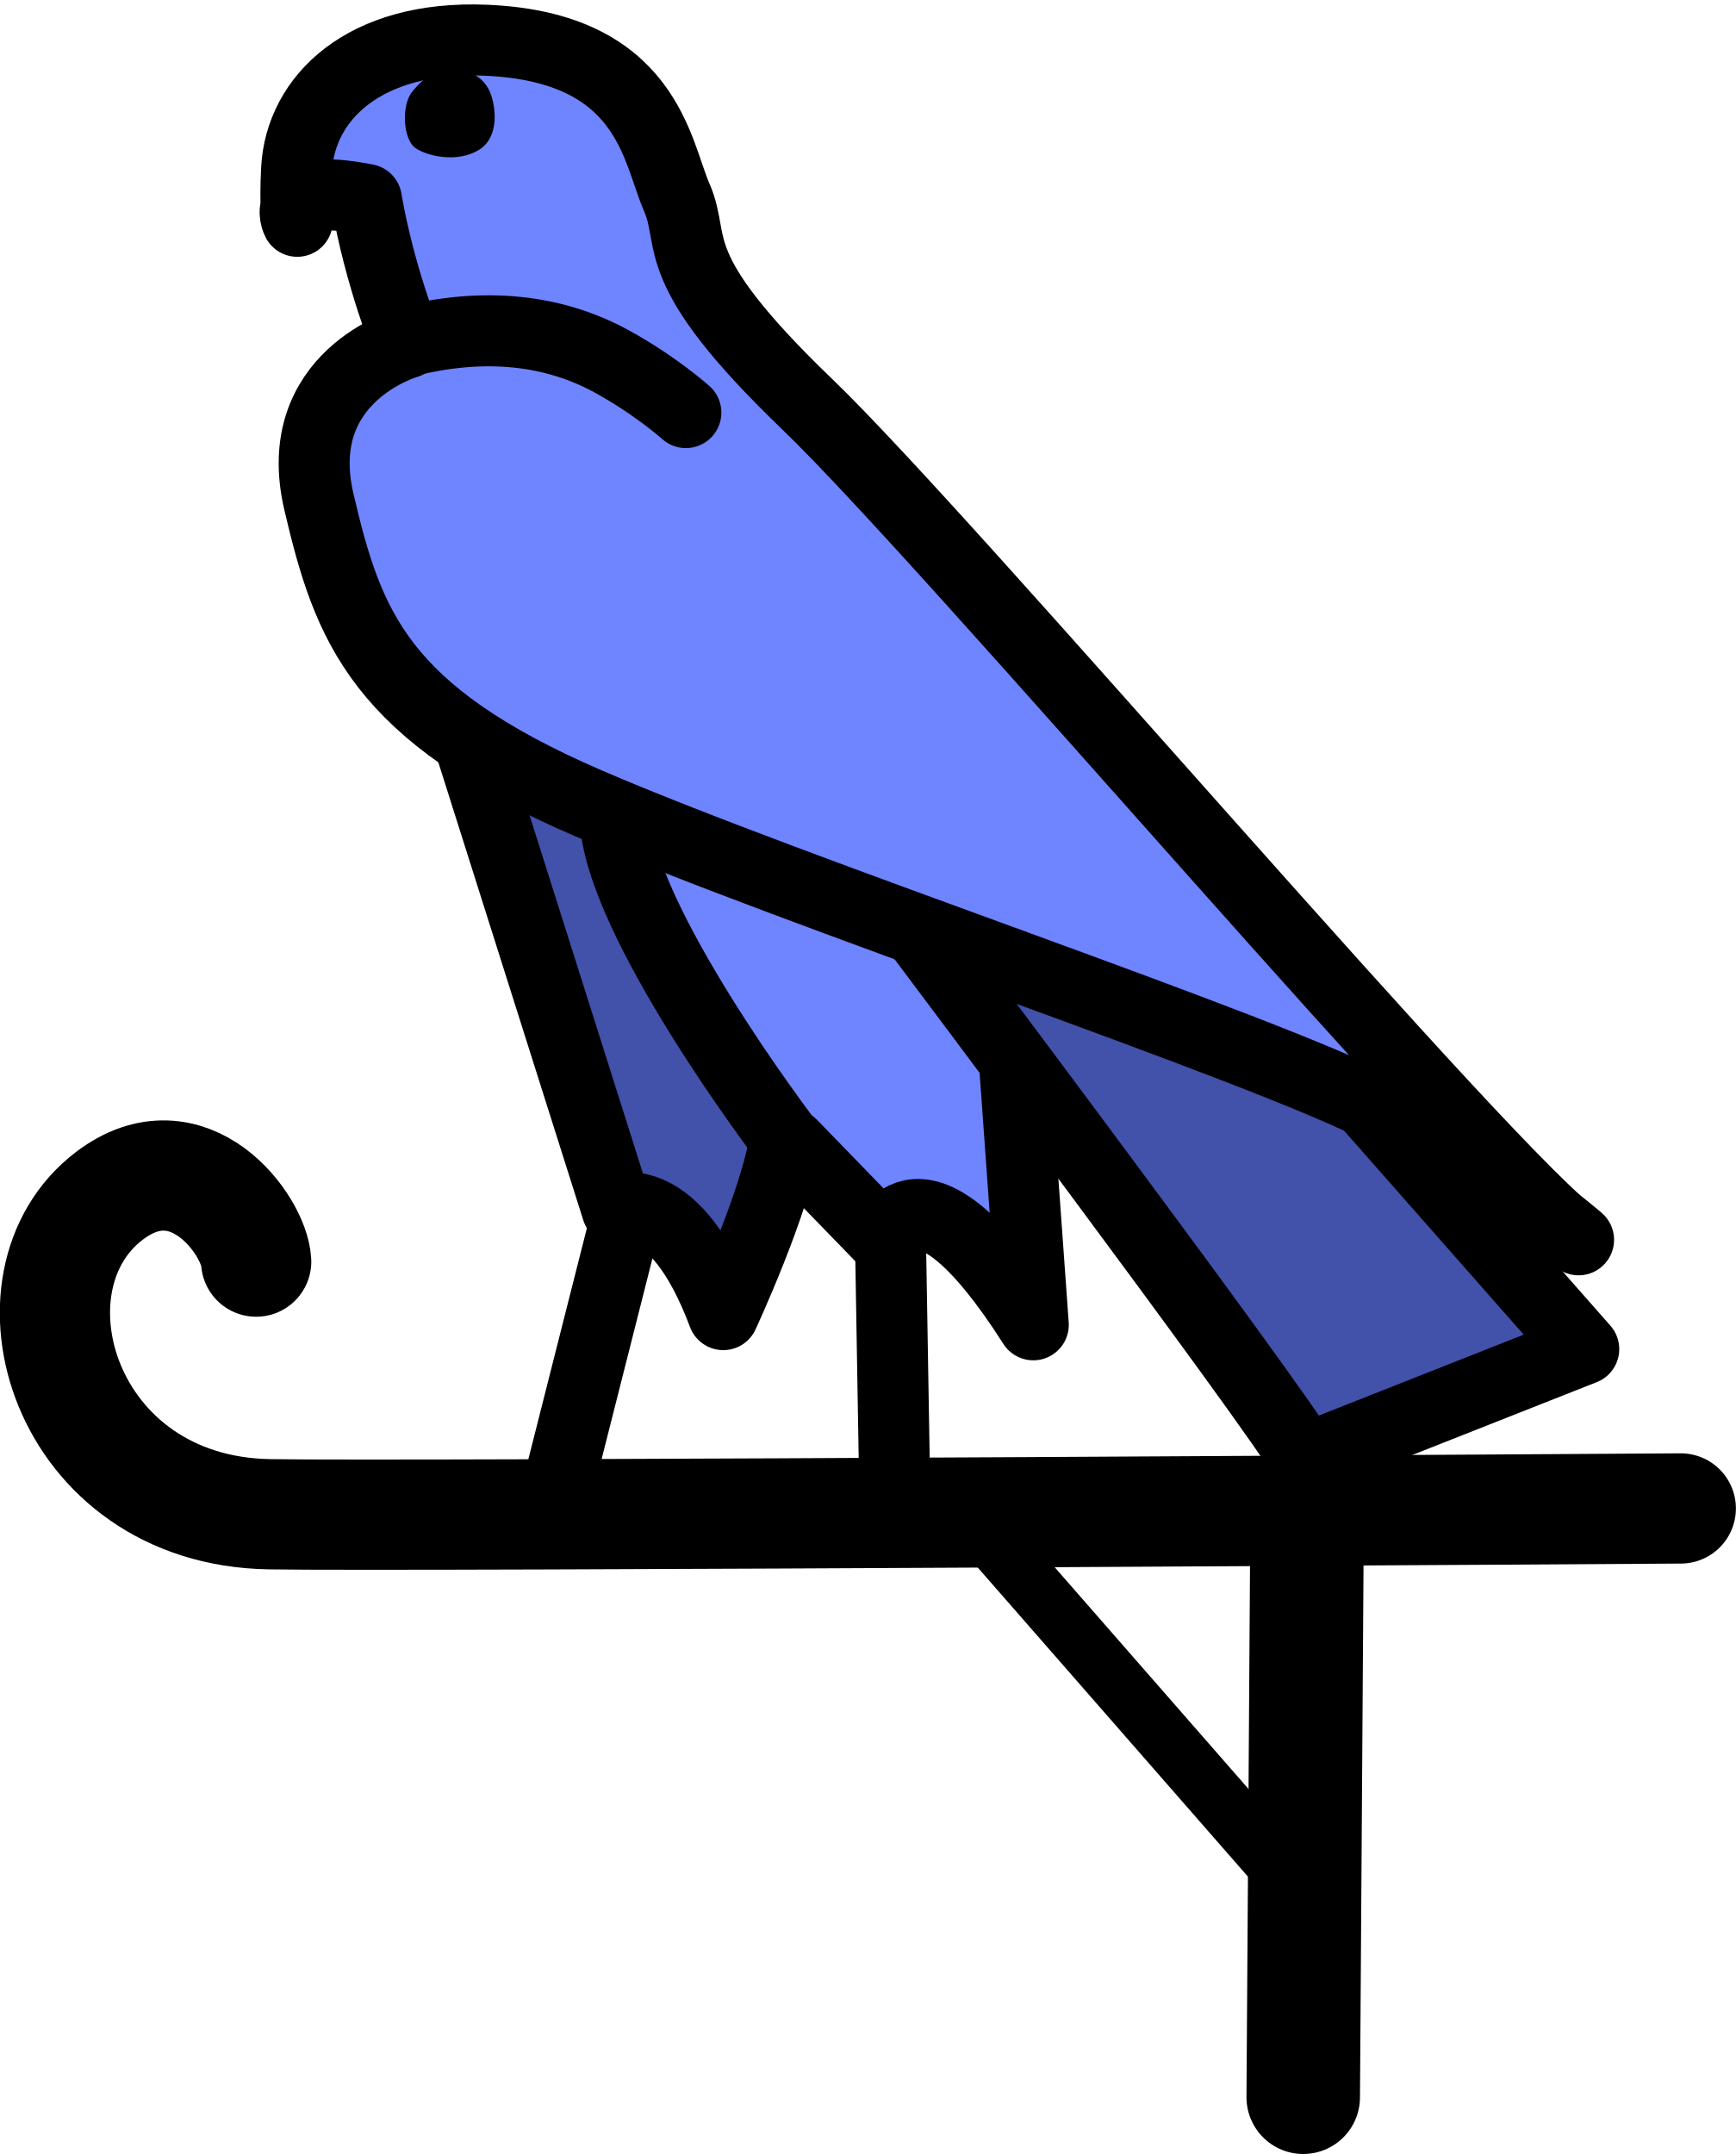
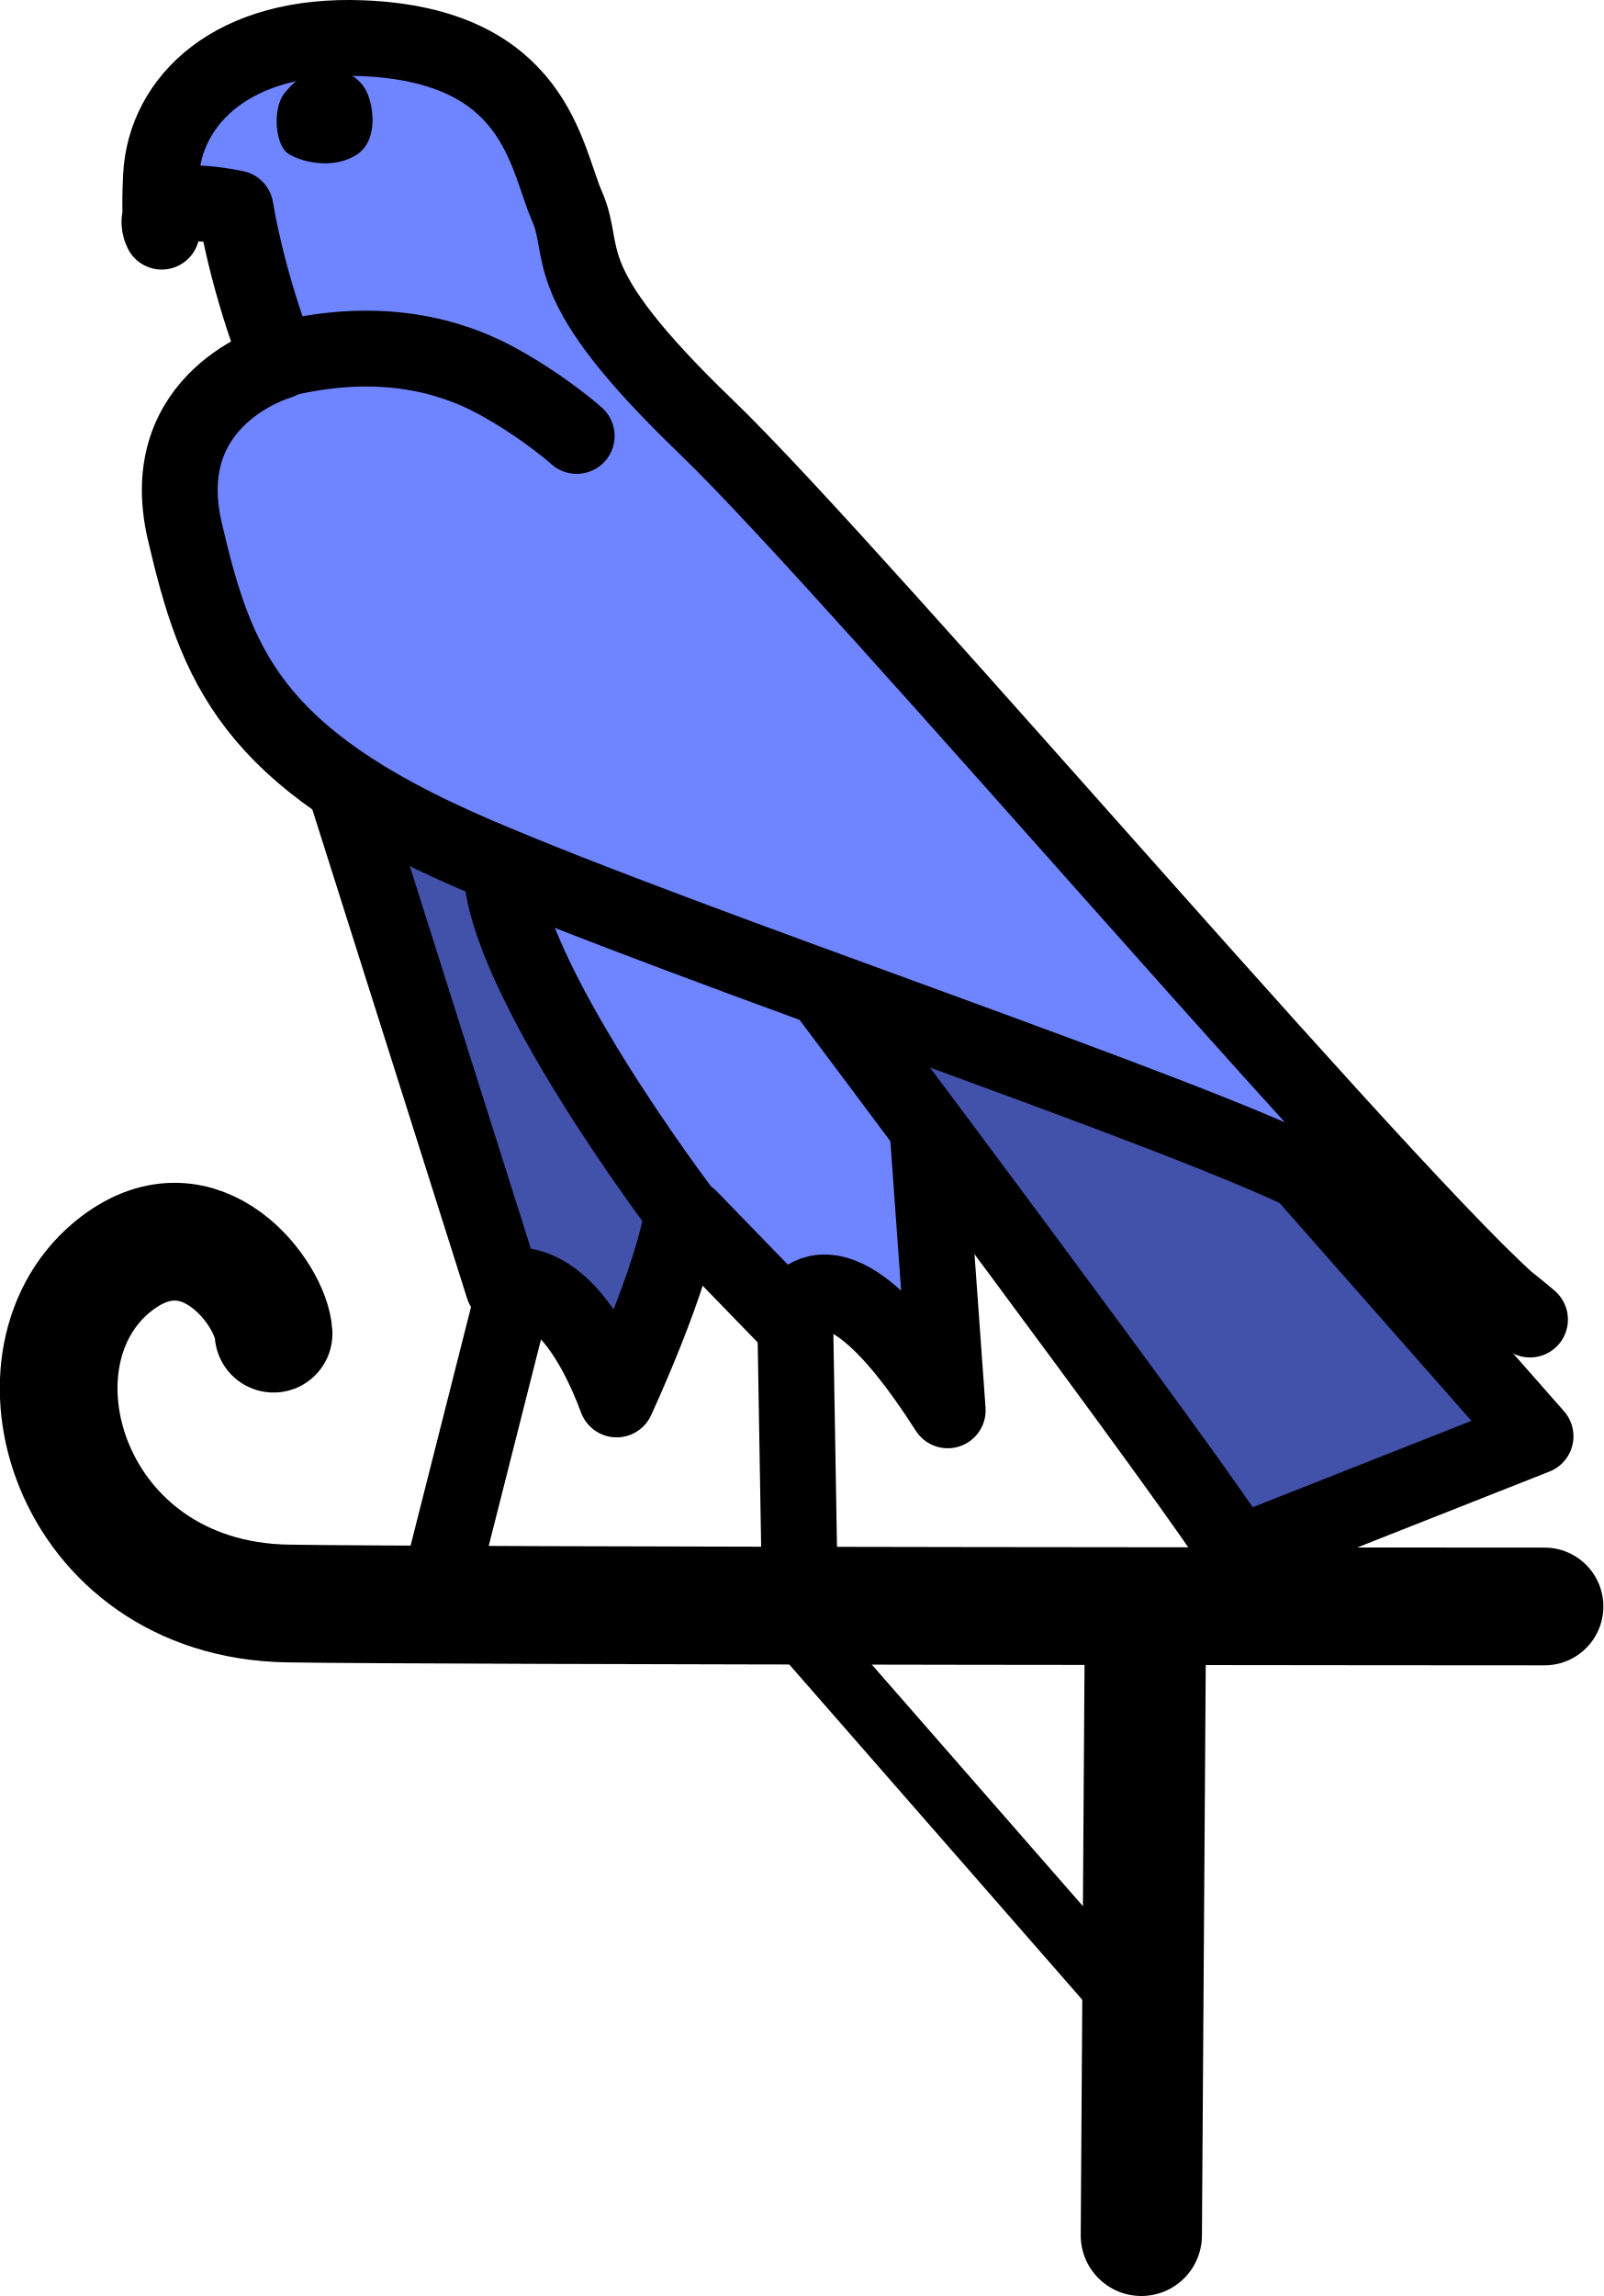
- <svg xmlns="http://www.w3.org/2000/svg" version="1.1" id="svg1" width="195.619" height="242.717" viewBox="0 0 195.619 242.717" xml:space="preserve">
+ <svg xmlns="http://www.w3.org/2000/svg" version="1.1" id="svg1" width="169.195" height="242.217" viewBox="0 0 169.195 242.217" xml:space="preserve">
  <defs id="defs1" />
-   <g id="g1" transform="translate(-238.0192,-199.013)">
+   <g id="g1" transform="translate(-264.4424,-199.513)">
    <path style="fill:none;fill-opacity:1;stroke:#000000;stroke-width:12.791;stroke-linecap:round;stroke-linejoin:bevel;stroke-miterlimit:13.2;stroke-dasharray:none;stroke-opacity:1;paint-order:markers fill stroke" d="m 384.88,435.334 0.431,-64.587" id="path4" />
-     <path style="fill:none;fill-opacity:1;stroke:#000000;stroke-width:12.422;stroke-linecap:round;stroke-linejoin:bevel;stroke-miterlimit:13.2;stroke-dasharray:none;stroke-opacity:1;paint-order:markers fill stroke" d="m 427.427,368.988 c 0,0 -143.695,0.92 -159.064,0.653 -23.275,-0.405 -30.702,-26.265 -18.002,-35.89 8.95,-6.783 16.305,3.344 16.526,7.423" id="path5" />
+     <path style="fill:none;fill-opacity:1;stroke:#000000;stroke-width:12.422;stroke-linecap:round;stroke-linejoin:bevel;stroke-miterlimit:13.2;stroke-dasharray:none;stroke-opacity:1;paint-order:markers fill stroke" d="m 427.427,368.988 c 0,0 -117.272,-0.046 -132.641,-0.314 -23.275,-0.405 -30.702,-26.265 -18.002,-35.89 8.95,-6.783 16.305,3.344 16.526,7.423" id="path5" />
    <path style="fill:none;fill-opacity:1;stroke:#000000;stroke-width:6.55;stroke-linecap:round;stroke-linejoin:bevel;stroke-miterlimit:13.2;stroke-dasharray:none;stroke-opacity:1;paint-order:markers fill stroke" d="m 345.773,367.891 39.171,44.81" id="path6" />
-     <path style="fill:#6f84ff;fill-opacity:1;stroke:#000000;stroke-width:8;stroke-linecap:round;stroke-linejoin:round;stroke-miterlimit:13.2;stroke-dasharray:none;stroke-opacity:1;paint-order:markers fill stroke" d="m 327.233,327.995 10.473,10.795 c 0,0 3.706,-10.956 16.756,9.506 l -3.867,-53.813 -49.624,-14.501 7.089,40.602 z" id="path14" />
-     <path style="fill:#4251aa;fill-opacity:1;stroke:#000000;stroke-width:8;stroke-linecap:round;stroke-linejoin:round;stroke-miterlimit:13.2;stroke-dasharray:none;stroke-opacity:1;paint-order:markers fill stroke" d="m 341.25,303.666 c 0,0 40.44,53.813 43.824,59.774 l 31.418,-12.406 -27.39,-31.096 z" id="path12" />
-     <path style="fill:#4251aa;fill-opacity:1;stroke:#000000;stroke-width:8;stroke-linecap:round;stroke-linejoin:round;stroke-miterlimit:13.2;stroke-dasharray:none;stroke-opacity:1;paint-order:markers fill stroke" d="m 291.043,283.121 16.519,52.179 c 0,0 6.494,-2.734 11.962,11.848 0,0 6.038,-12.988 6.95,-19.823 0,0 -18.798,-24.722 -19.14,-36.229 -0.342,-11.507 -16.292,-7.975 -16.292,-7.975 z" id="path13" transform="translate(-2.5629066e-6)" />
-     <path style="fill:#6f84ff;fill-opacity:1;stroke:#000000;stroke-width:8;stroke-linecap:round;stroke-linejoin:round;stroke-miterlimit:13.2;stroke-dasharray:none;stroke-opacity:1;paint-order:markers fill stroke" d="m 415.907,338.717 c -9.342,-6.152 -70.692,-78.553 -86.926,-94.161 -16.235,-15.608 -12.418,-18.114 -14.697,-23.298 -2.279,-5.184 -3.247,-16.975 -21.589,-17.716 -13.68,-0.552 -20.826,6.551 -21.251,14.513 -0.219,4.11 0.074,5.895 0.074,5.895 0,0 -2.384,-4.481 7.791,-2.464 1.481,8.658 4.557,16.178 4.557,16.178 0,0 -13.216,3.76 -9.912,17.887 3.304,14.127 6.836,23.811 30.305,33.95 23.469,10.139 76.217,27.57 89.661,34.634 13.443,7.063 21.988,14.583 21.988,14.583 z" id="path10" />
-     <path style="fill:none;fill-opacity:1;stroke:#000000;stroke-width:8;stroke-linecap:round;stroke-linejoin:round;stroke-miterlimit:13.2;stroke-dasharray:none;stroke-opacity:1;paint-order:markers fill stroke" d="m 315.31,245.503 c 0,0 -3.322,-2.986 -8.255,-5.712 -6.411,-3.542 -14.334,-4.63 -23.646,-2.183" id="path11" />
-     <path style="fill:none;fill-opacity:1;stroke:#000000;stroke-width:8;stroke-linecap:round;stroke-linejoin:round;stroke-miterlimit:13.2;stroke-dasharray:none;stroke-opacity:1;paint-order:markers fill stroke" d="m 308.624,336.05 -7.734,30.532" id="path15" />
-     <path style="fill:none;fill-opacity:1;stroke:#000000;stroke-width:8;stroke-linecap:round;stroke-linejoin:round;stroke-miterlimit:13.2;stroke-dasharray:none;stroke-opacity:1;paint-order:markers fill stroke" d="m 338.35,337.662 0.483,28.437" id="path16" />
-     <path style="fill:#000000;fill-opacity:1;stroke:none;stroke-width:10.454;stroke-linecap:butt;stroke-linejoin:round;stroke-miterlimit:15;stroke-dasharray:none;stroke-opacity:1" d="m 284.439,209.385 c 1.54,-1.923 2.763,-2.346 4.53,-2.505 1.767,-0.159 3.443,0.794 4.168,2.293 0.725,1.499 1.314,5.238 -1.163,6.738 -2.477,1.499 -5.844,0.688 -7.158,-0.229 -1.314,-0.917 -1.631,-4.639 -0.378,-6.297 z" id="path6-5-5" />
+     <path style="fill:#6f84ff;fill-opacity:1;stroke:#000000;stroke-width:8;stroke-linecap:round;stroke-linejoin:round;stroke-miterlimit:13.2;stroke-dasharray:none;stroke-opacity:1;paint-order:markers fill stroke" d="m 337.222,327.995 10.473,10.795 c 0,0 3.706,-10.956 16.756,9.506 l -3.867,-53.813 -49.624,-14.501 7.089,40.602 z" id="path14" />
+     <path style="fill:#4251aa;fill-opacity:1;stroke:#000000;stroke-width:8;stroke-linecap:round;stroke-linejoin:round;stroke-miterlimit:13.2;stroke-dasharray:none;stroke-opacity:1;paint-order:markers fill stroke" d="m 351.239,303.666 c 0,0 40.44,53.813 43.824,59.774 l 31.418,-12.406 -27.39,-31.096 z" id="path12" />
+     <path style="fill:#4251aa;fill-opacity:1;stroke:#000000;stroke-width:8;stroke-linecap:round;stroke-linejoin:round;stroke-miterlimit:13.2;stroke-dasharray:none;stroke-opacity:1;paint-order:markers fill stroke" d="m 301.032,283.121 16.519,52.179 c 0,0 6.494,-2.734 11.962,11.848 0,0 6.038,-12.988 6.95,-19.823 0,0 -18.798,-24.722 -19.14,-36.229 -0.342,-11.507 -16.292,-7.975 -16.292,-7.975 z" id="path13" />
+     <path style="fill:#6f84ff;fill-opacity:1;stroke:#000000;stroke-width:8;stroke-linecap:round;stroke-linejoin:round;stroke-miterlimit:13.2;stroke-dasharray:none;stroke-opacity:1;paint-order:markers fill stroke" d="m 425.896,338.717 c -9.342,-6.152 -70.692,-78.553 -86.926,-94.161 -16.235,-15.608 -12.418,-18.114 -14.697,-23.298 -2.279,-5.184 -3.247,-16.975 -21.589,-17.716 -13.68,-0.552 -20.826,6.551 -21.251,14.513 -0.219,4.11 0.074,5.895 0.074,5.895 0,0 -2.384,-4.481 7.791,-2.464 1.481,8.658 4.557,16.178 4.557,16.178 0,0 -13.216,3.76 -9.912,17.887 3.304,14.127 6.836,23.811 30.305,33.95 23.469,10.139 76.217,27.57 89.661,34.634 13.443,7.063 21.988,14.583 21.988,14.583 z" id="path10" />
+     <path style="fill:none;fill-opacity:1;stroke:#000000;stroke-width:8;stroke-linecap:round;stroke-linejoin:round;stroke-miterlimit:13.2;stroke-dasharray:none;stroke-opacity:1;paint-order:markers fill stroke" d="m 325.299,245.503 c 0,0 -3.322,-2.986 -8.255,-5.712 -6.411,-3.542 -14.334,-4.63 -23.646,-2.183" id="path11" />
+     <path style="fill:none;fill-opacity:1;stroke:#000000;stroke-width:8;stroke-linecap:round;stroke-linejoin:round;stroke-miterlimit:13.2;stroke-dasharray:none;stroke-opacity:1;paint-order:markers fill stroke" d="m 318.613,336.05 -7.734,30.532" id="path15" />
+     <path style="fill:none;fill-opacity:1;stroke:#000000;stroke-width:8;stroke-linecap:round;stroke-linejoin:round;stroke-miterlimit:13.2;stroke-dasharray:none;stroke-opacity:1;paint-order:markers fill stroke" d="m 348.339,337.662 0.483,28.437" id="path16" />
+     <path style="fill:#000000;fill-opacity:1;stroke:none;stroke-width:10.454;stroke-linecap:butt;stroke-linejoin:round;stroke-miterlimit:15;stroke-dasharray:none;stroke-opacity:1" d="m 294.428,209.385 c 1.54,-1.923 2.763,-2.346 4.53,-2.505 1.767,-0.159 3.443,0.794 4.168,2.293 0.725,1.499 1.314,5.238 -1.163,6.738 -2.477,1.499 -5.844,0.688 -7.158,-0.229 -1.314,-0.917 -1.631,-4.639 -0.378,-6.297 z" id="path6-5-5" />
  </g>
</svg>
